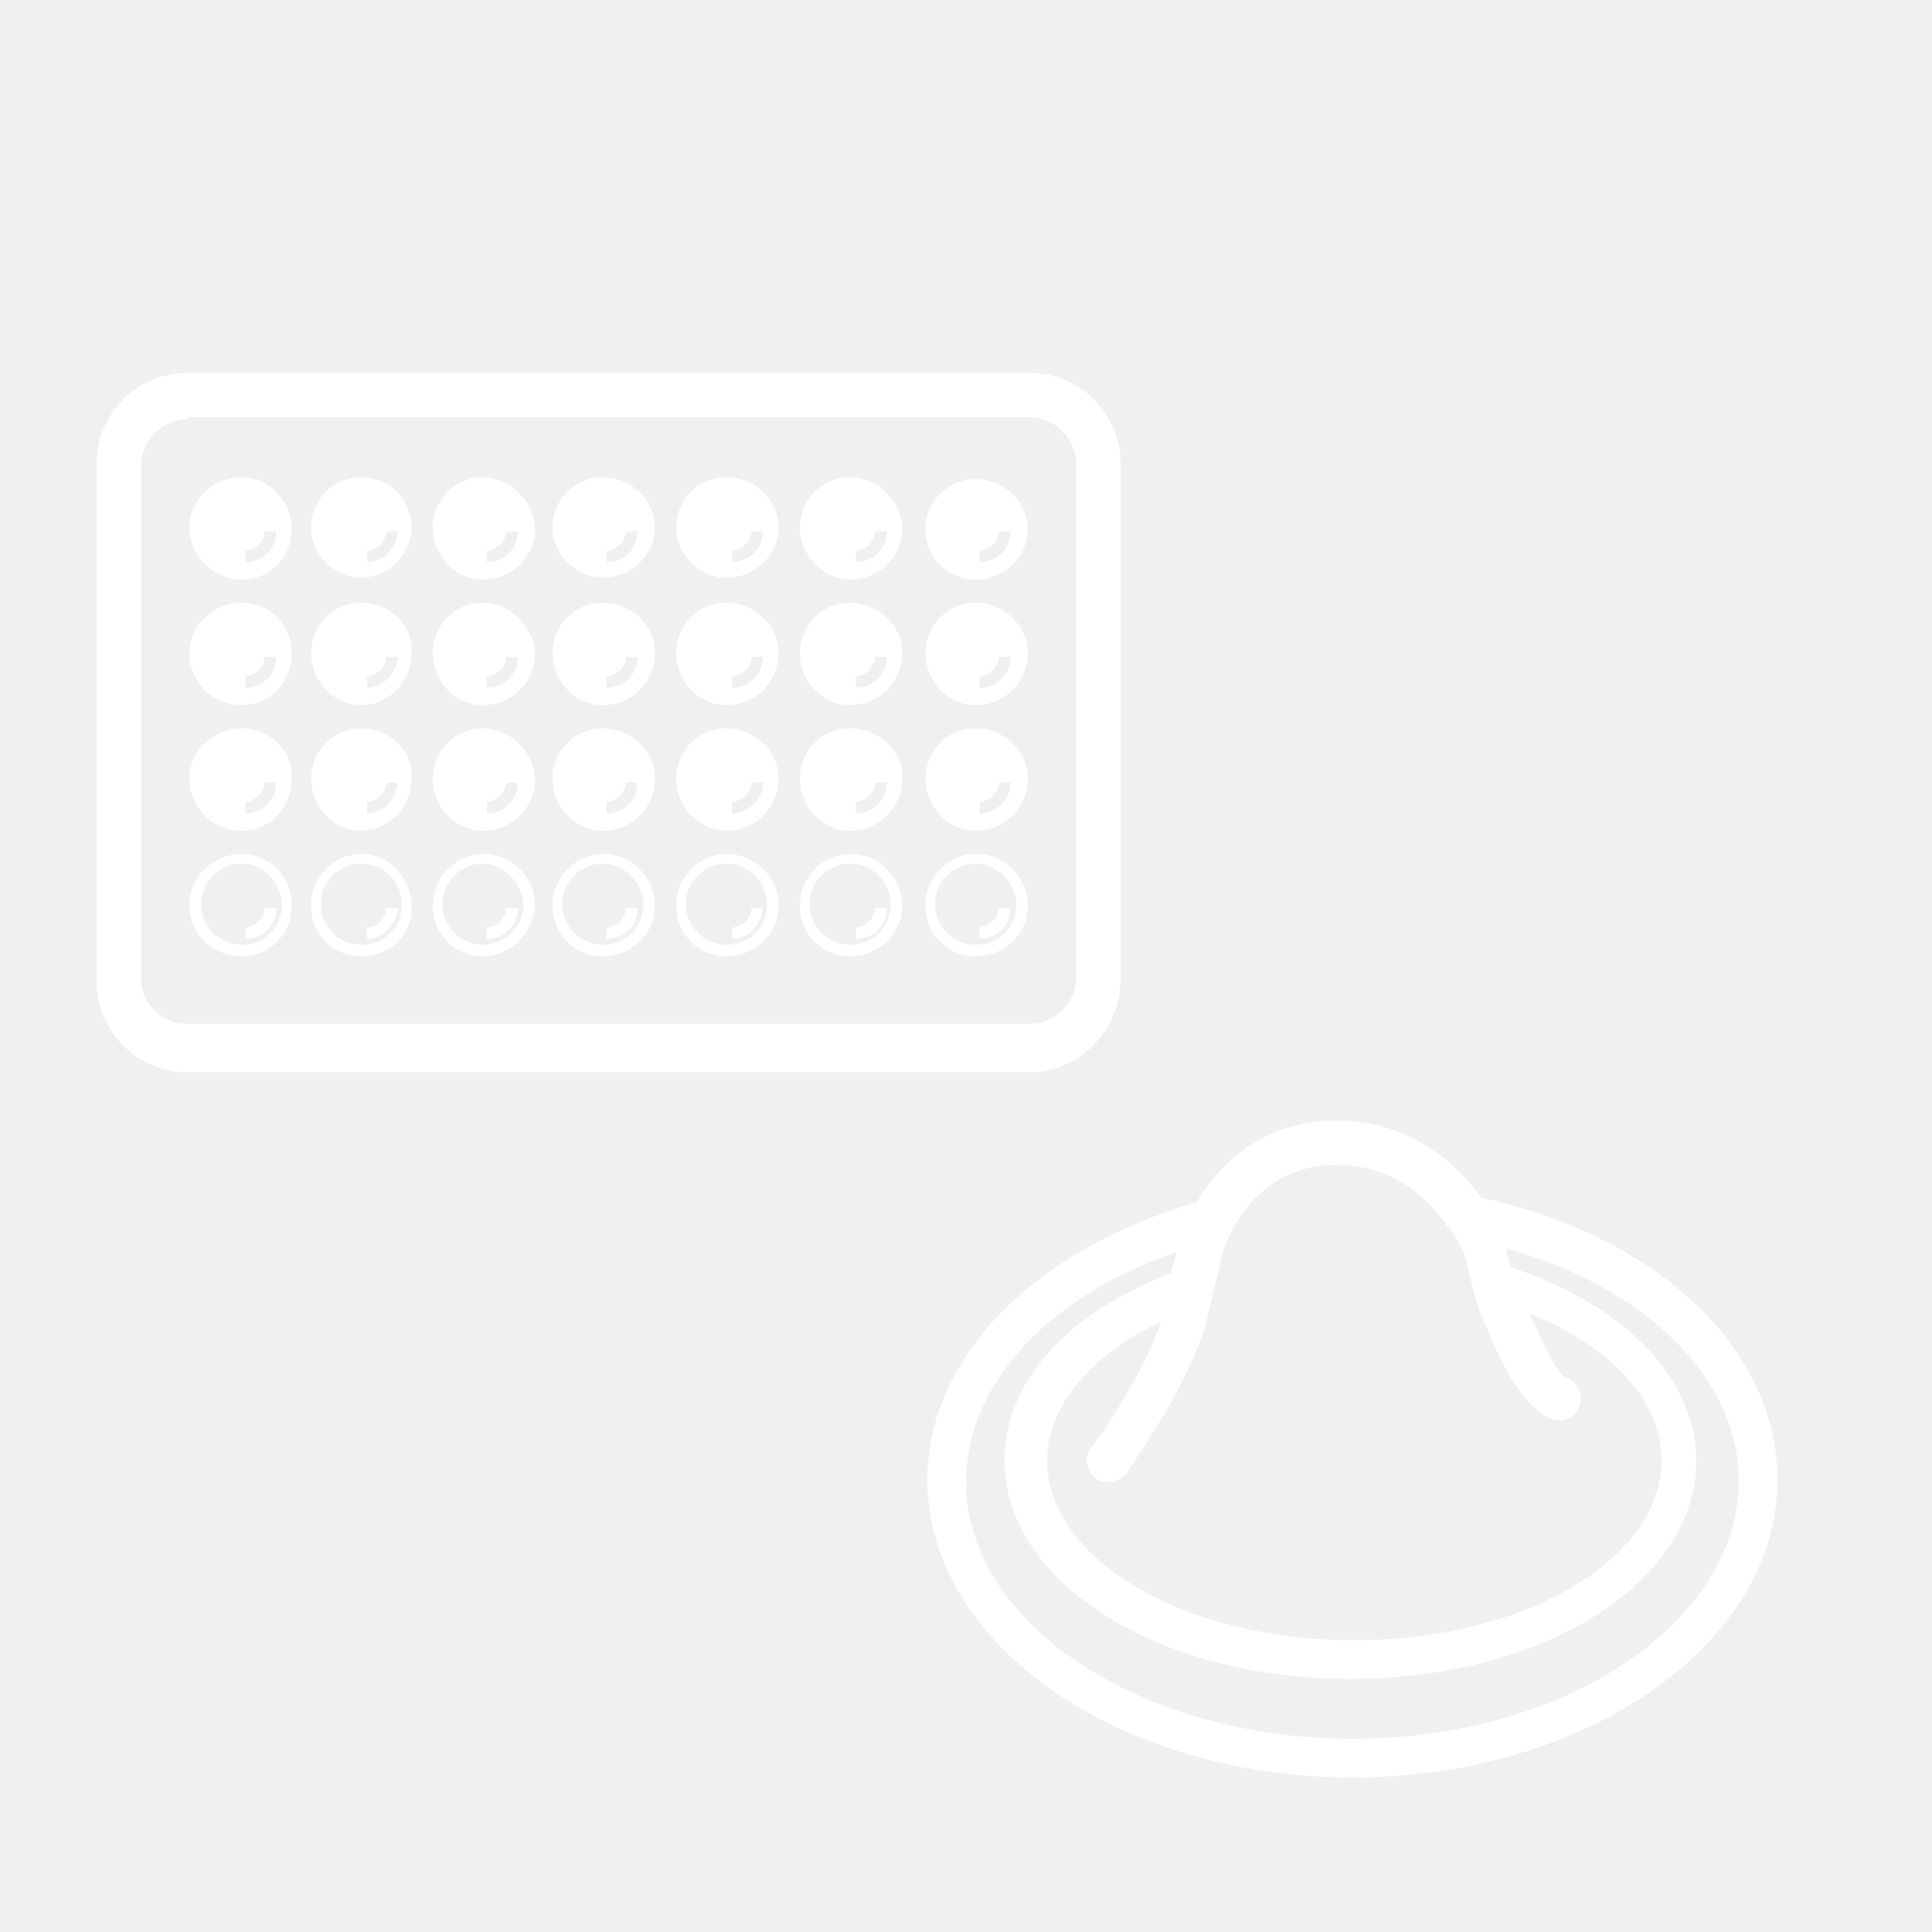
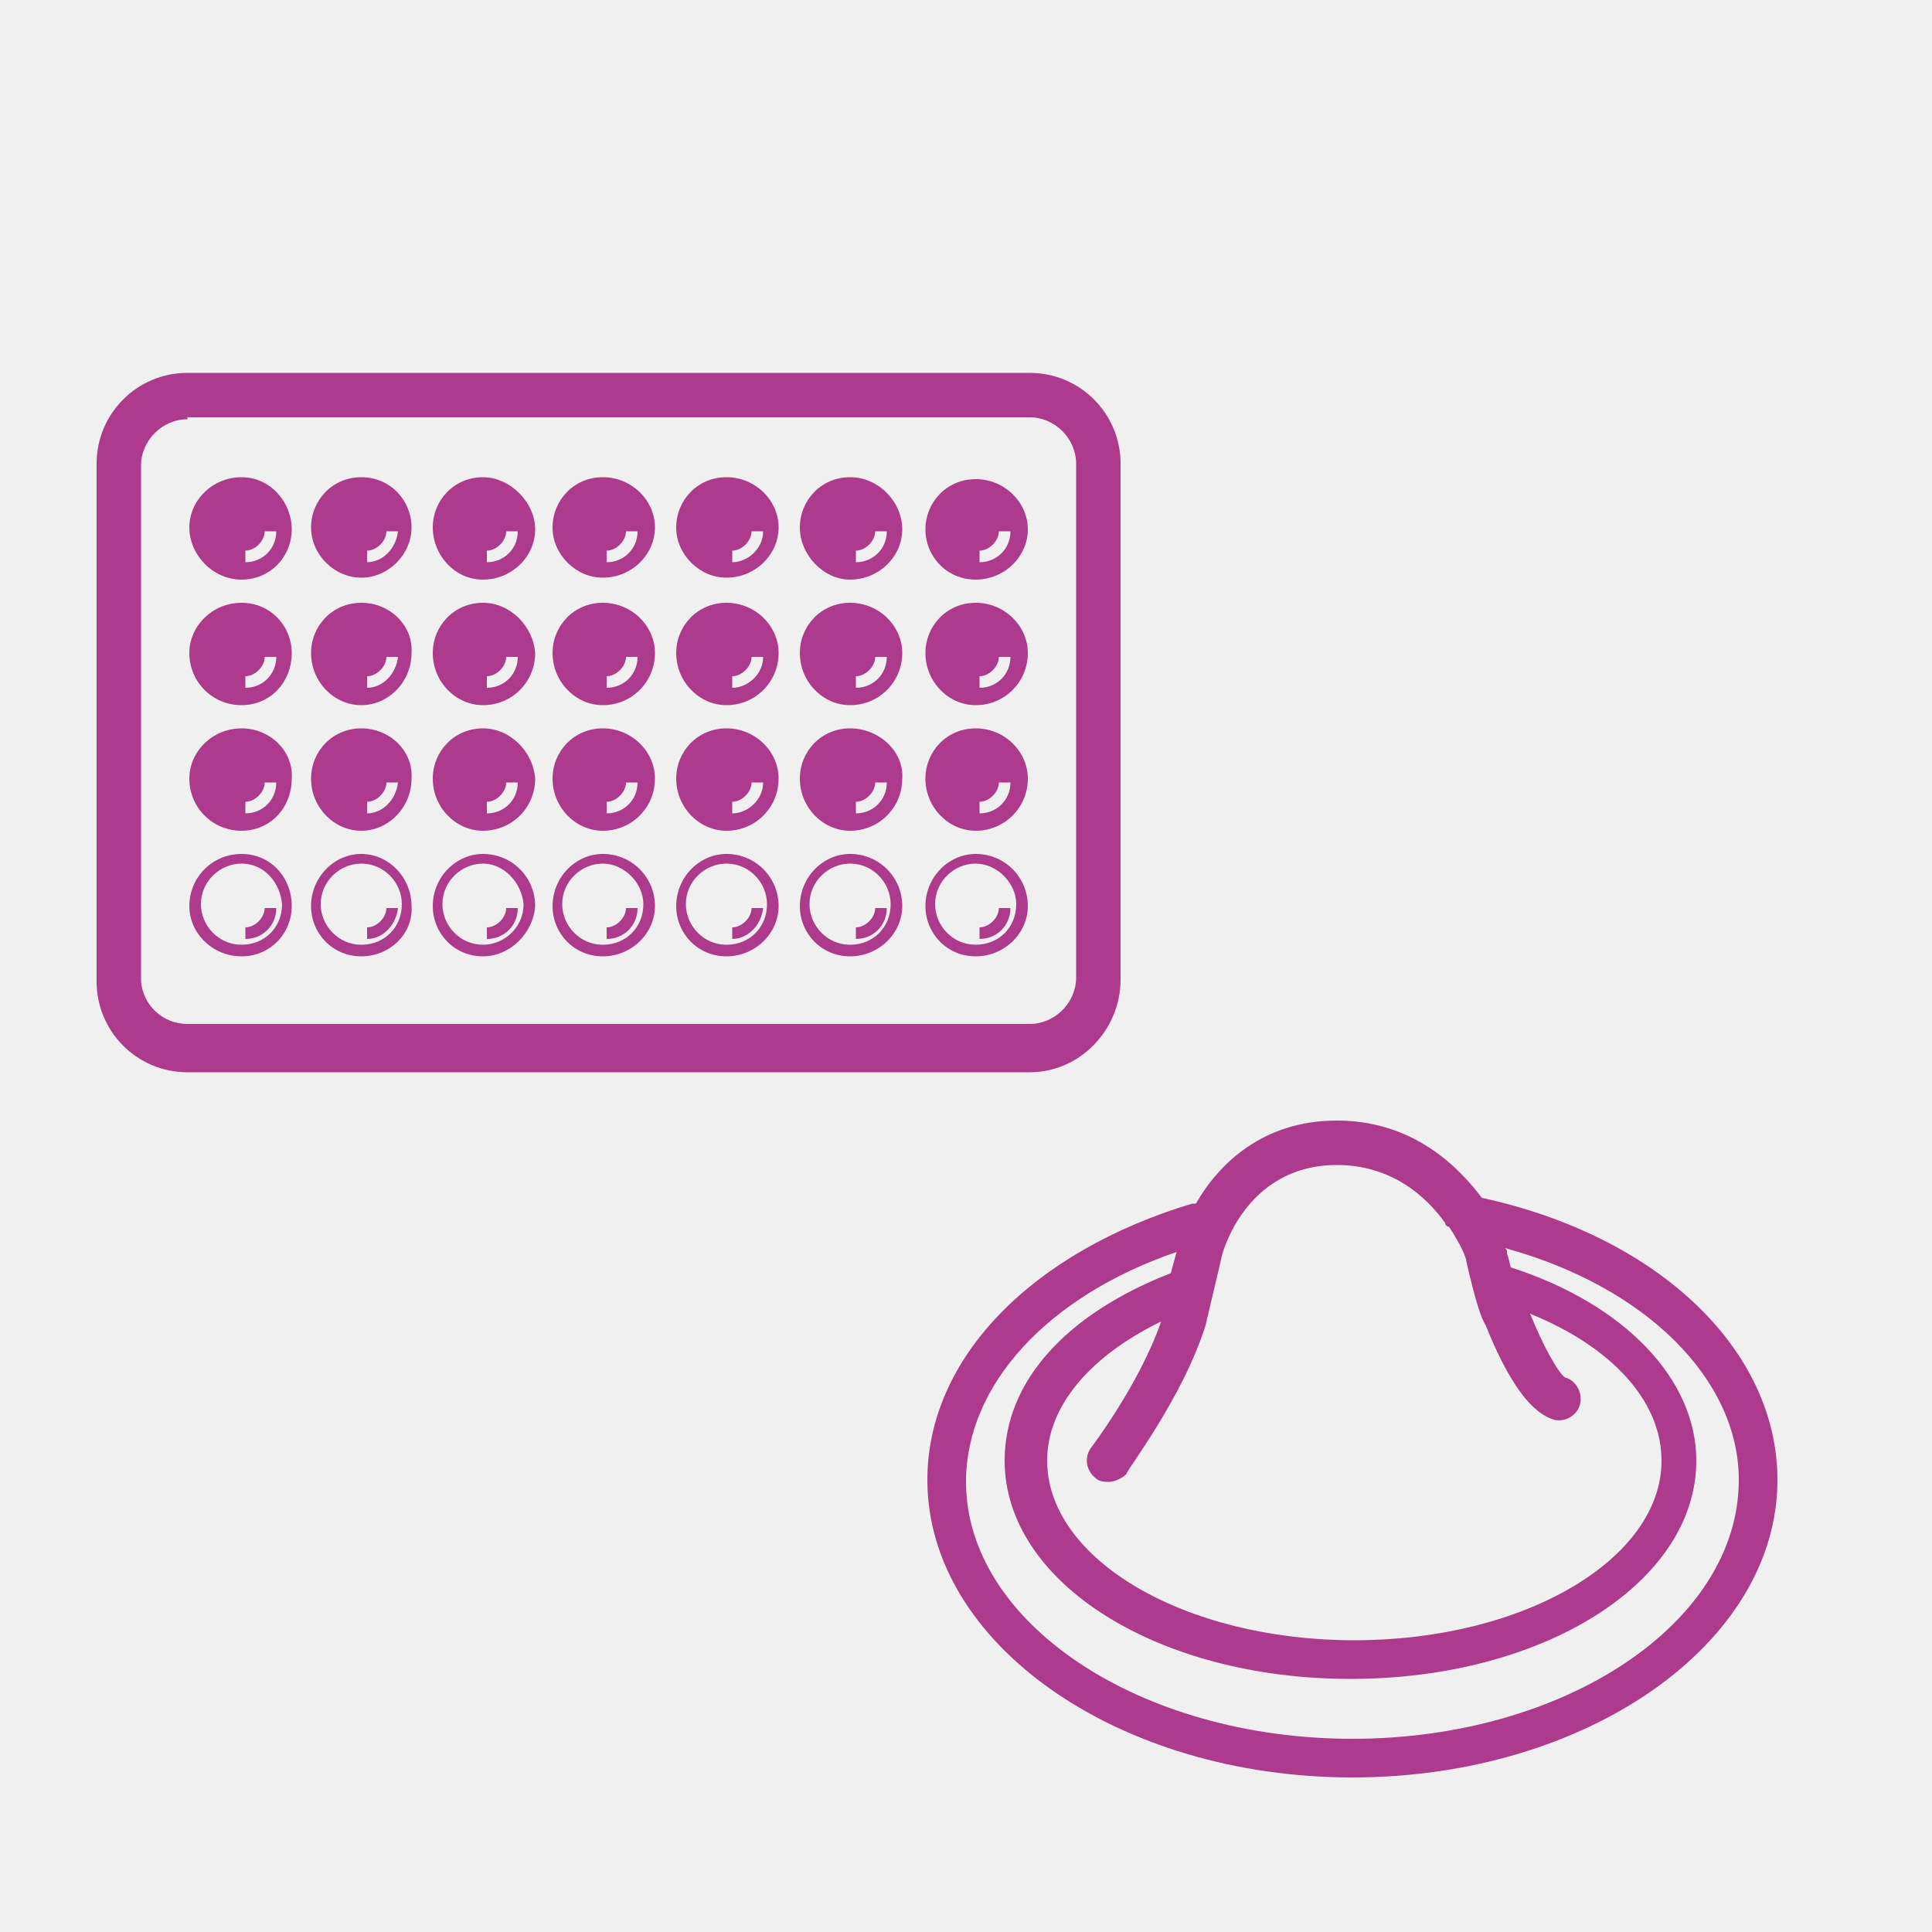
<svg xmlns="http://www.w3.org/2000/svg" version="1.1" id="Layer_1" x="0px" y="0px" viewBox="0 0 100 100" style="enable-background:new 0 0 100 100;" xml:space="preserve">
  <style type="text/css">
- 	.st0{fill:#FFFFFF;}
+ 	.st0{fill:#AD3A8D;}
</style>
  <g>
    <path class="st0" d="M76.7,62c-1.5-2-3.9-4-7.5-4c-3.8,0-6.1,2.2-7.3,4.3h-0.1l0,0l0,0l0,0h-0.1l0,0c-8.3,2.5-13.7,8-13.7,14.3   C48,85.1,57.9,92,70,92s22-6.9,22-15.4C92,69.9,85.9,64,76.7,62z M62.4,68.6l0.8-3.4c0-0.2,1.2-4.9,6-4.9c2.8,0,4.6,1.6,5.6,3   c0,0.1,0.1,0.2,0.2,0.2c0.6,0.9,0.9,1.6,0.9,1.8c0.5,2.2,0.8,3,1,3.3c1.2,3,2.4,4.6,3.6,4.9c0.6,0.1,1.2-0.3,1.3-0.9   c0.1-0.6-0.3-1.2-0.8-1.3c-0.4-0.3-1.2-1.8-1.8-3.3c4.2,1.7,6.8,4.5,6.8,7.6c0,5.1-7.1,9.3-15.9,9.3s-15.9-4.2-15.9-9.3   c0-2.8,2.2-5.4,5.9-7.2c-1.1,3.2-3.6,6.5-3.6,6.5c-0.4,0.5-0.3,1.2,0.2,1.6c0.2,0.2,0.5,0.2,0.7,0.2c0.3,0,0.7-0.2,0.9-0.4   C58.3,76.1,61.2,72.4,62.4,68.6z M70,90c-11,0-20-6-20-13.3c0-5,4.2-9.6,10.9-11.9l-0.3,1.1C55.2,68,52,71.5,52,75.6   c0,6.3,7.9,11.3,17.9,11.3s17.9-5,17.9-11.3c0-4.2-3.7-8.1-9.6-10c-0.1-0.3-0.1-0.5-0.2-0.7v-0.1c0-0.1,0-0.1-0.1-0.2   c7.3,2,12.1,6.8,12.1,12C90,84,81,90,70,90z" />
    <path class="st0" d="M53.3,55.5H9.7c-2.6,0-4.7-2.1-4.7-4.7V24c0-2.6,2.1-4.7,4.7-4.7h43.6c2.6,0,4.7,2.1,4.7,4.7v26.7   C58,53.3,55.9,55.5,53.3,55.5z M9.7,21.7c-1.3,0-2.4,1.1-2.4,2.4v26.7C7.4,52,8.4,53,9.7,53h43.6c1.3,0,2.4-1.1,2.4-2.4V24   c0-1.3-1.1-2.4-2.4-2.4H9.7V21.7z" />
    <path class="st0" d="M12.5,49.5c-1.5,0-2.7-1.2-2.7-2.6c0-1.5,1.2-2.7,2.7-2.7s2.6,1.2,2.6,2.7C15.1,48.3,14,49.5,12.5,49.5z    M12.5,44.7c-1.1,0-2.1,0.9-2.1,2.1c0,1.1,0.9,2.1,2.1,2.1s2.1-0.9,2.1-2.1C14.5,45.7,13.7,44.7,12.5,44.7z" />
    <path class="st0" d="M12.7,48.6V48c0.5,0,1-0.5,1-1h0.6C14.3,47.9,13.6,48.6,12.7,48.6z" />
    <path class="st0" d="M18.7,49.5c-1.5,0-2.6-1.2-2.6-2.6c0-1.5,1.2-2.7,2.6-2.7s2.6,1.2,2.6,2.7C21.4,48.3,20.2,49.5,18.7,49.5z    M18.7,44.7c-1.1,0-2.1,0.9-2.1,2.1c0,1.1,0.9,2.1,2.1,2.1s2.1-0.9,2.1-2.1C20.8,45.7,19.9,44.7,18.7,44.7z" />
    <path class="st0" d="M19,48.6V48c0.5,0,1-0.5,1-1h0.6C20.5,47.9,19.8,48.6,19,48.6z" />
    <path class="st0" d="M25,49.5c-1.5,0-2.6-1.2-2.6-2.6c0-1.5,1.2-2.7,2.6-2.7c1.5,0,2.7,1.2,2.7,2.7C27.6,48.3,26.4,49.5,25,49.5z    M25,44.7c-1.1,0-2.1,0.9-2.1,2.1c0,1.1,0.9,2.1,2.1,2.1c1.1,0,2.1-0.9,2.1-2.1C27,45.7,26.1,44.7,25,44.7z" />
    <path class="st0" d="M25.2,48.6V48c0.5,0,1-0.5,1-1h0.6C26.8,47.9,26.1,48.6,25.2,48.6z" />
    <path class="st0" d="M31.2,49.5c-1.5,0-2.6-1.2-2.6-2.6c0-1.5,1.2-2.7,2.6-2.7c1.5,0,2.7,1.2,2.7,2.7   C33.9,48.3,32.7,49.5,31.2,49.5z M31.2,44.7c-1.1,0-2.1,0.9-2.1,2.1c0,1.1,0.9,2.1,2.1,2.1s2.1-0.9,2.1-2.1   C33.3,45.7,32.3,44.7,31.2,44.7z" />
    <path class="st0" d="M31.4,48.6V48c0.5,0,1-0.5,1-1H33C33,47.9,32.3,48.6,31.4,48.6z" />
    <path class="st0" d="M37.6,49.5c-1.5,0-2.6-1.2-2.6-2.6c0-1.5,1.2-2.7,2.6-2.7c1.5,0,2.7,1.2,2.7,2.7   C40.3,48.3,39.1,49.5,37.6,49.5z M37.6,44.7c-1.1,0-2.1,0.9-2.1,2.1c0,1.1,0.9,2.1,2.1,2.1s2.1-0.9,2.1-2.1   C39.7,45.7,38.8,44.7,37.6,44.7z" />
    <path class="st0" d="M37.9,48.6V48c0.5,0,1-0.5,1-1h0.6C39.4,47.9,38.7,48.6,37.9,48.6z" />
    <path class="st0" d="M44,49.5c-1.5,0-2.6-1.2-2.6-2.6c0-1.5,1.2-2.7,2.6-2.7c1.5,0,2.7,1.2,2.7,2.7C46.7,48.3,45.5,49.5,44,49.5z    M44,44.7c-1.1,0-2.1,0.9-2.1,2.1c0,1.1,0.9,2.1,2.1,2.1s2.1-0.9,2.1-2.1C46.1,45.7,45.2,44.7,44,44.7z" />
    <path class="st0" d="M44.3,48.6V48c0.5,0,1-0.5,1-1h0.6C45.9,47.9,45.2,48.6,44.3,48.6z" />
    <path class="st0" d="M50.5,49.5c-1.5,0-2.6-1.2-2.6-2.6c0-1.5,1.2-2.7,2.6-2.7c1.5,0,2.7,1.2,2.7,2.7C53.2,48.3,52,49.5,50.5,49.5z    M50.5,44.7c-1.1,0-2.1,0.9-2.1,2.1c0,1.1,0.9,2.1,2.1,2.1s2.1-0.9,2.1-2.1C52.6,45.7,51.6,44.7,50.5,44.7z" />
    <path class="st0" d="M50.7,48.6V48c0.5,0,1-0.5,1-1h0.6C52.3,47.9,51.6,48.6,50.7,48.6z" />
    <path class="st0" d="M12.5,37.7c-1.5,0-2.7,1.2-2.7,2.6c0,1.5,1.2,2.7,2.7,2.7s2.6-1.2,2.6-2.7C15.2,38.9,14,37.7,12.5,37.7z    M12.7,42.1v-0.6c0.5,0,1-0.5,1-1h0.6C14.3,41.4,13.6,42.1,12.7,42.1z" />
    <path class="st0" d="M18.7,37.7c-1.5,0-2.6,1.2-2.6,2.6c0,1.5,1.2,2.7,2.6,2.7s2.6-1.2,2.6-2.7C21.4,38.9,20.2,37.7,18.7,37.7z    M19,42.1v-0.6c0.5,0,1-0.5,1-1h0.6C20.5,41.4,19.8,42.1,19,42.1z" />
    <path class="st0" d="M25,37.7c-1.5,0-2.6,1.2-2.6,2.6c0,1.5,1.2,2.7,2.6,2.7c1.5,0,2.7-1.2,2.7-2.7C27.6,38.9,26.4,37.7,25,37.7z    M25.2,42.1v-0.6c0.5,0,1-0.5,1-1h0.6C26.8,41.4,26.1,42.1,25.2,42.1z" />
    <path class="st0" d="M31.2,37.7c-1.5,0-2.6,1.2-2.6,2.6c0,1.5,1.2,2.7,2.6,2.7c1.5,0,2.7-1.2,2.7-2.7   C33.9,38.9,32.7,37.7,31.2,37.7z M31.4,42.1v-0.6c0.5,0,1-0.5,1-1H33C33,41.4,32.3,42.1,31.4,42.1z" />
    <path class="st0" d="M37.6,37.7c-1.5,0-2.6,1.2-2.6,2.6c0,1.5,1.2,2.7,2.6,2.7c1.5,0,2.7-1.2,2.7-2.7   C40.3,38.9,39.1,37.7,37.6,37.7z M37.9,42.1v-0.6c0.5,0,1-0.5,1-1h0.6C39.5,41.4,38.7,42.1,37.9,42.1z" />
    <path class="st0" d="M44,37.7c-1.5,0-2.6,1.2-2.6,2.6c0,1.5,1.2,2.7,2.6,2.7c1.5,0,2.7-1.2,2.7-2.7C46.8,38.9,45.5,37.7,44,37.7z    M44.3,42.1v-0.6c0.5,0,1-0.5,1-1h0.6C45.9,41.4,45.2,42.1,44.3,42.1z" />
    <path class="st0" d="M50.5,37.7c-1.5,0-2.6,1.2-2.6,2.6c0,1.5,1.2,2.7,2.6,2.7c1.5,0,2.7-1.2,2.7-2.7C53.2,38.9,52,37.7,50.5,37.7z    M50.7,42.1v-0.6c0.5,0,1-0.5,1-1h0.6C52.3,41.4,51.6,42.1,50.7,42.1z" />
    <path class="st0" d="M12.5,31.2c-1.5,0-2.7,1.2-2.7,2.6c0,1.5,1.2,2.7,2.7,2.7s2.6-1.2,2.6-2.7C15.1,32.4,14,31.2,12.5,31.2z    M12.7,35.6V35c0.5,0,1-0.5,1-1h0.6C14.3,34.9,13.6,35.6,12.7,35.6z" />
    <path class="st0" d="M18.7,31.2c-1.5,0-2.6,1.2-2.6,2.6c0,1.5,1.2,2.7,2.6,2.7s2.6-1.2,2.6-2.7C21.4,32.4,20.2,31.2,18.7,31.2z    M19,35.6V35c0.5,0,1-0.5,1-1h0.6C20.5,34.9,19.8,35.6,19,35.6z" />
    <path class="st0" d="M25,31.2c-1.5,0-2.6,1.2-2.6,2.6c0,1.5,1.2,2.7,2.6,2.7c1.5,0,2.7-1.2,2.7-2.7C27.6,32.4,26.4,31.2,25,31.2z    M25.2,35.6V35c0.5,0,1-0.5,1-1h0.6C26.8,34.9,26.1,35.6,25.2,35.6z" />
    <path class="st0" d="M31.2,31.2c-1.5,0-2.6,1.2-2.6,2.6c0,1.5,1.2,2.7,2.6,2.7c1.5,0,2.7-1.2,2.7-2.7   C33.9,32.4,32.7,31.2,31.2,31.2z M31.4,35.6V35c0.5,0,1-0.5,1-1H33C33,34.9,32.3,35.6,31.4,35.6z" />
    <path class="st0" d="M37.6,31.2c-1.5,0-2.6,1.2-2.6,2.6c0,1.5,1.2,2.7,2.6,2.7c1.5,0,2.7-1.2,2.7-2.7   C40.3,32.4,39.1,31.2,37.6,31.2z M37.9,35.6V35c0.5,0,1-0.5,1-1h0.6C39.5,34.9,38.7,35.6,37.9,35.6z" />
    <path class="st0" d="M44,31.2c-1.5,0-2.6,1.2-2.6,2.6c0,1.5,1.2,2.7,2.6,2.7c1.5,0,2.7-1.2,2.7-2.7C46.7,32.4,45.5,31.2,44,31.2z    M44.3,35.6V35c0.5,0,1-0.5,1-1h0.6C45.9,34.9,45.2,35.6,44.3,35.6z" />
    <path class="st0" d="M50.5,31.2c-1.5,0-2.6,1.2-2.6,2.6c0,1.5,1.2,2.7,2.6,2.7c1.5,0,2.7-1.2,2.7-2.7C53.2,32.4,52,31.2,50.5,31.2z    M50.7,35.6V35c0.5,0,1-0.5,1-1h0.6C52.3,34.9,51.6,35.6,50.7,35.6z" />
    <path class="st0" d="M12.5,24.7c-1.5,0-2.7,1.2-2.7,2.6S11,30,12.5,30s2.6-1.2,2.6-2.6S14,24.7,12.5,24.7z M12.7,29.1v-0.6   c0.5,0,1-0.5,1-1h0.6C14.3,28.4,13.6,29.1,12.7,29.1z" />
    <path class="st0" d="M18.7,24.7c-1.5,0-2.6,1.2-2.6,2.6s1.2,2.6,2.6,2.6s2.6-1.2,2.6-2.6S20.2,24.7,18.7,24.7z M19,29.1v-0.6   c0.5,0,1-0.5,1-1h0.6C20.5,28.4,19.8,29.1,19,29.1z" />
    <path class="st0" d="M25,24.7c-1.5,0-2.6,1.2-2.6,2.6S23.5,30,25,30s2.7-1.2,2.7-2.6S26.4,24.7,25,24.7z M25.2,29.1v-0.6   c0.5,0,1-0.5,1-1h0.6C26.8,28.4,26.1,29.1,25.2,29.1z" />
    <path class="st0" d="M31.2,24.7c-1.5,0-2.6,1.2-2.6,2.6s1.2,2.6,2.6,2.6c1.5,0,2.7-1.2,2.7-2.6S32.7,24.7,31.2,24.7z M31.4,29.1   v-0.6c0.5,0,1-0.5,1-1H33C33,28.4,32.3,29.1,31.4,29.1z" />
    <path class="st0" d="M37.6,24.7c-1.5,0-2.6,1.2-2.6,2.6s1.2,2.6,2.6,2.6c1.5,0,2.7-1.2,2.7-2.6S39.1,24.7,37.6,24.7z M37.9,29.1   v-0.6c0.5,0,1-0.5,1-1h0.6C39.5,28.4,38.7,29.1,37.9,29.1z" />
    <path class="st0" d="M44,24.7c-1.5,0-2.6,1.2-2.6,2.6S42.6,30,44,30c1.5,0,2.7-1.2,2.7-2.6S45.5,24.7,44,24.7z M44.3,29.1v-0.6   c0.5,0,1-0.5,1-1h0.6C45.9,28.4,45.2,29.1,44.3,29.1z" />
    <path class="st0" d="M50.5,30c1.5,0,2.7-1.2,2.7-2.6s-1.2-2.6-2.7-2.6s-2.6,1.2-2.6,2.6S49,30,50.5,30z M50.7,28.5c0.5,0,1-0.5,1-1   h0.6c0,0.9-0.7,1.6-1.6,1.6V28.5z" />
  </g>
</svg>
